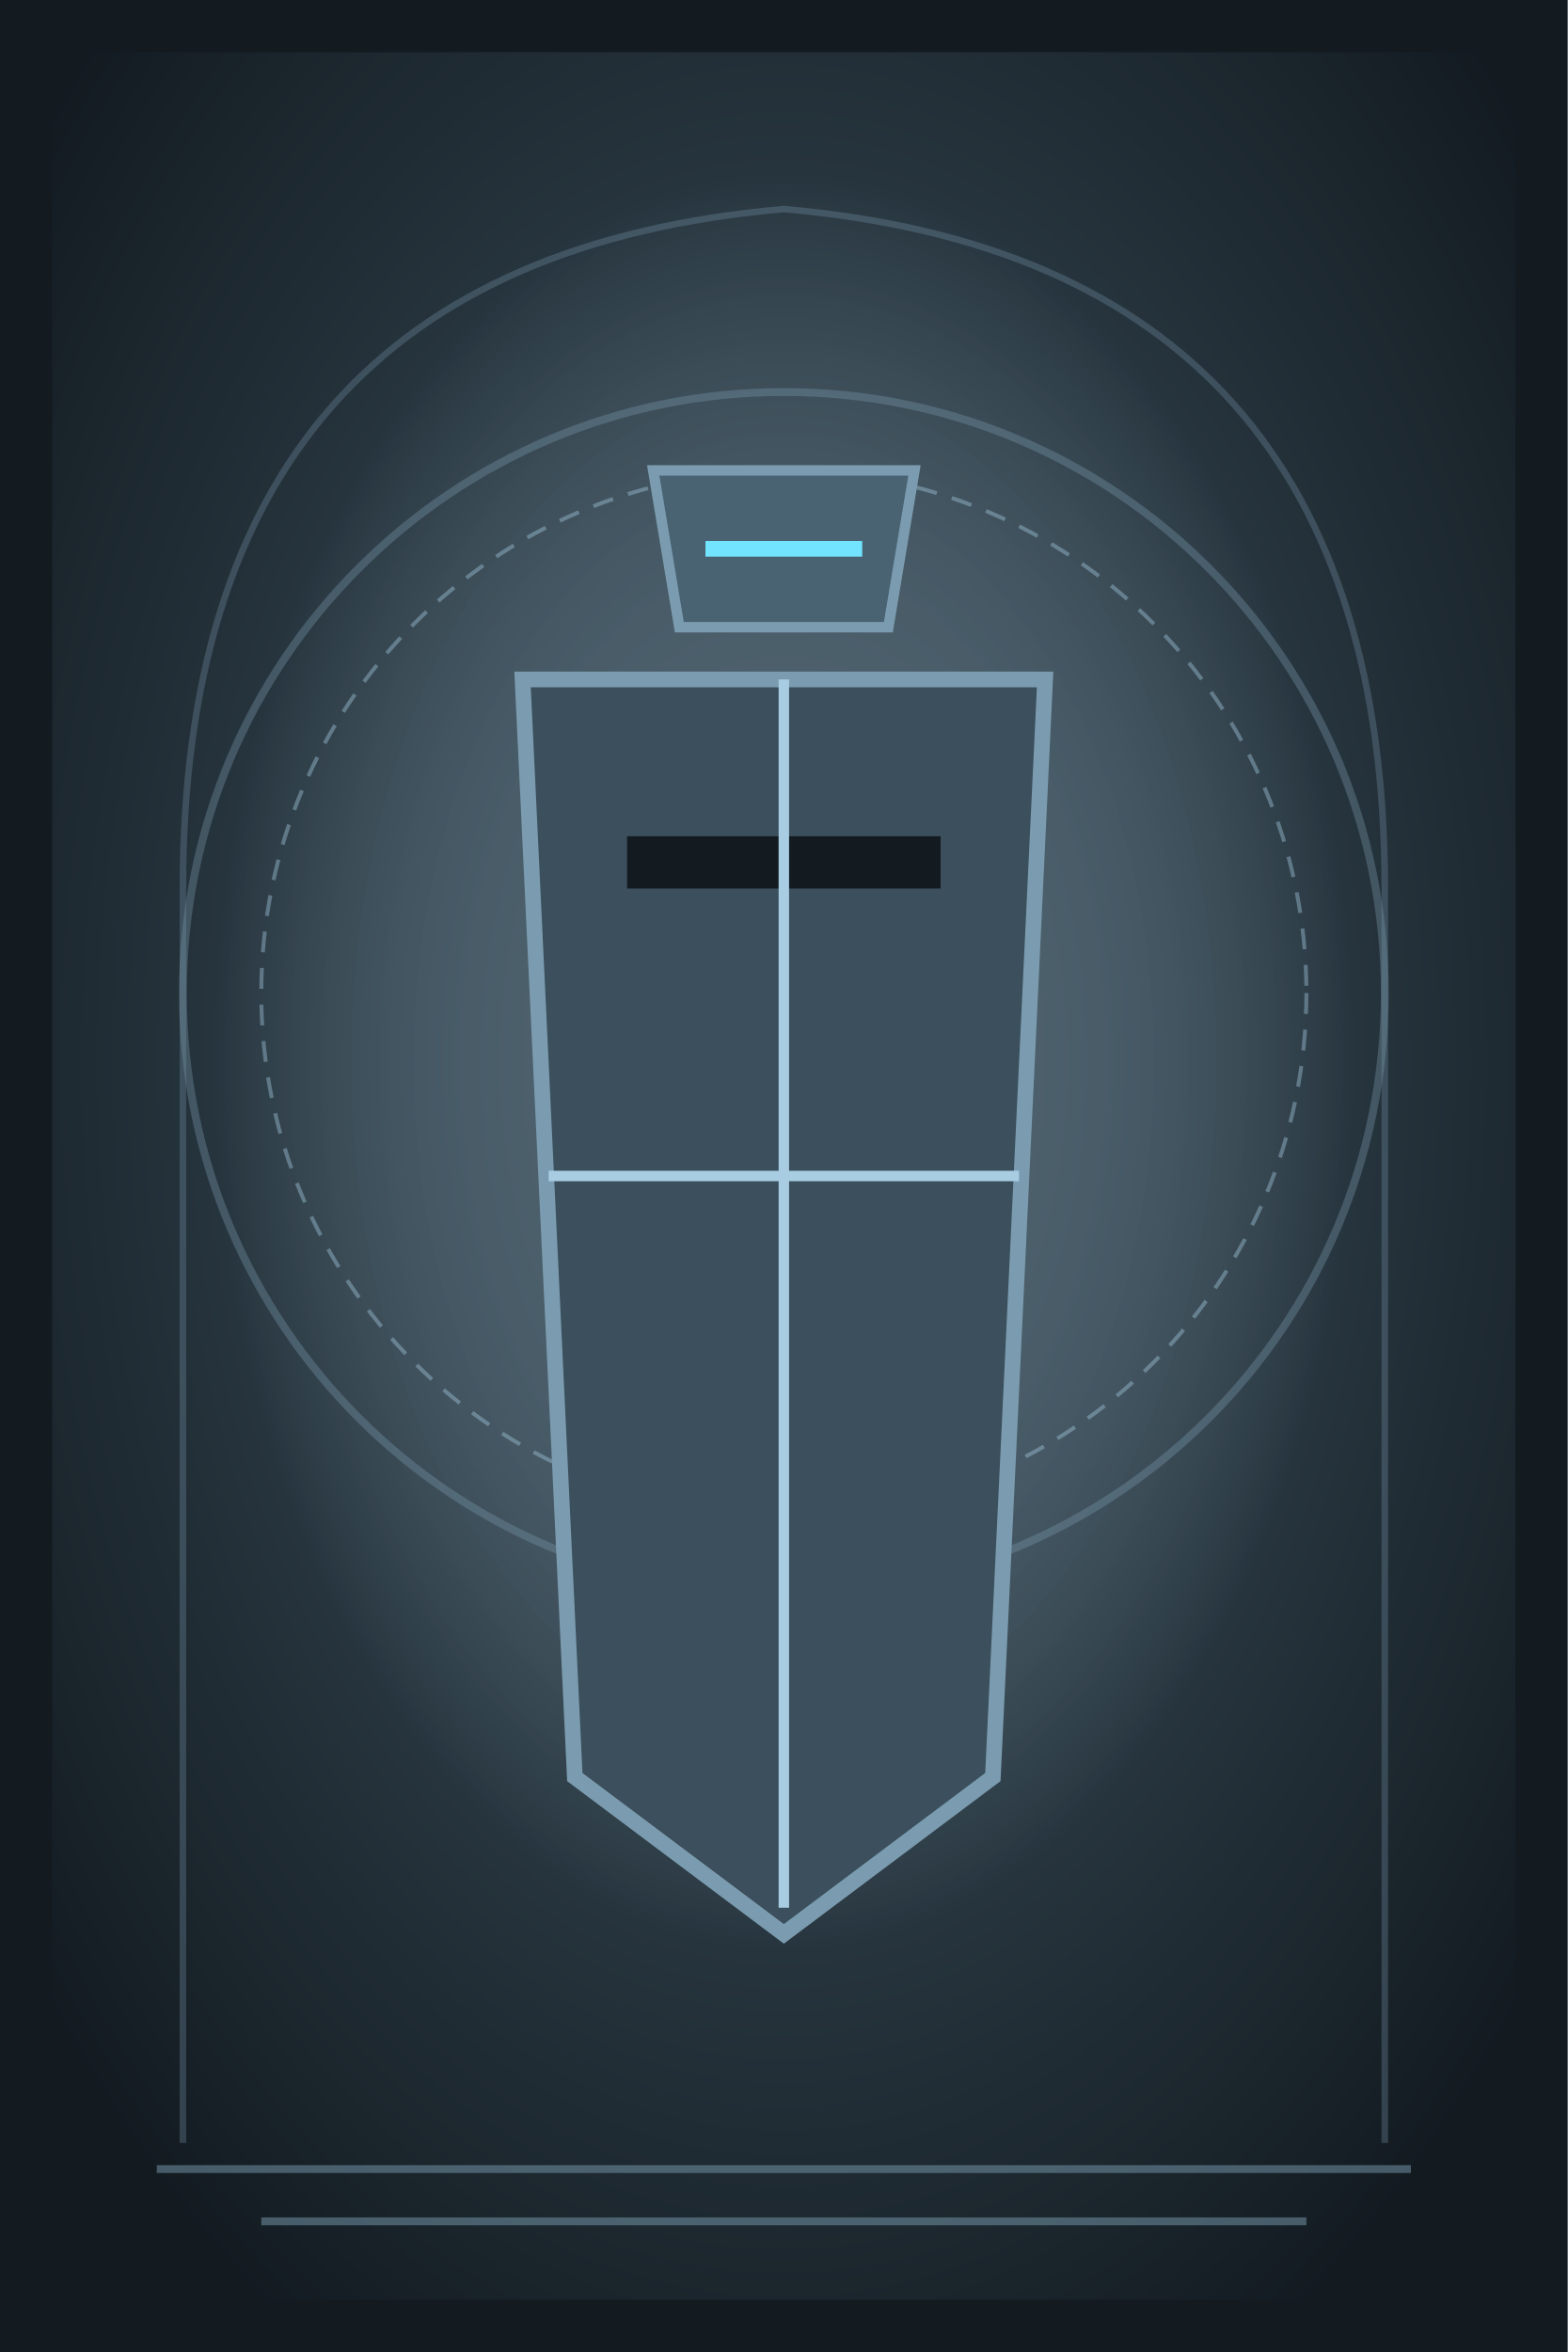
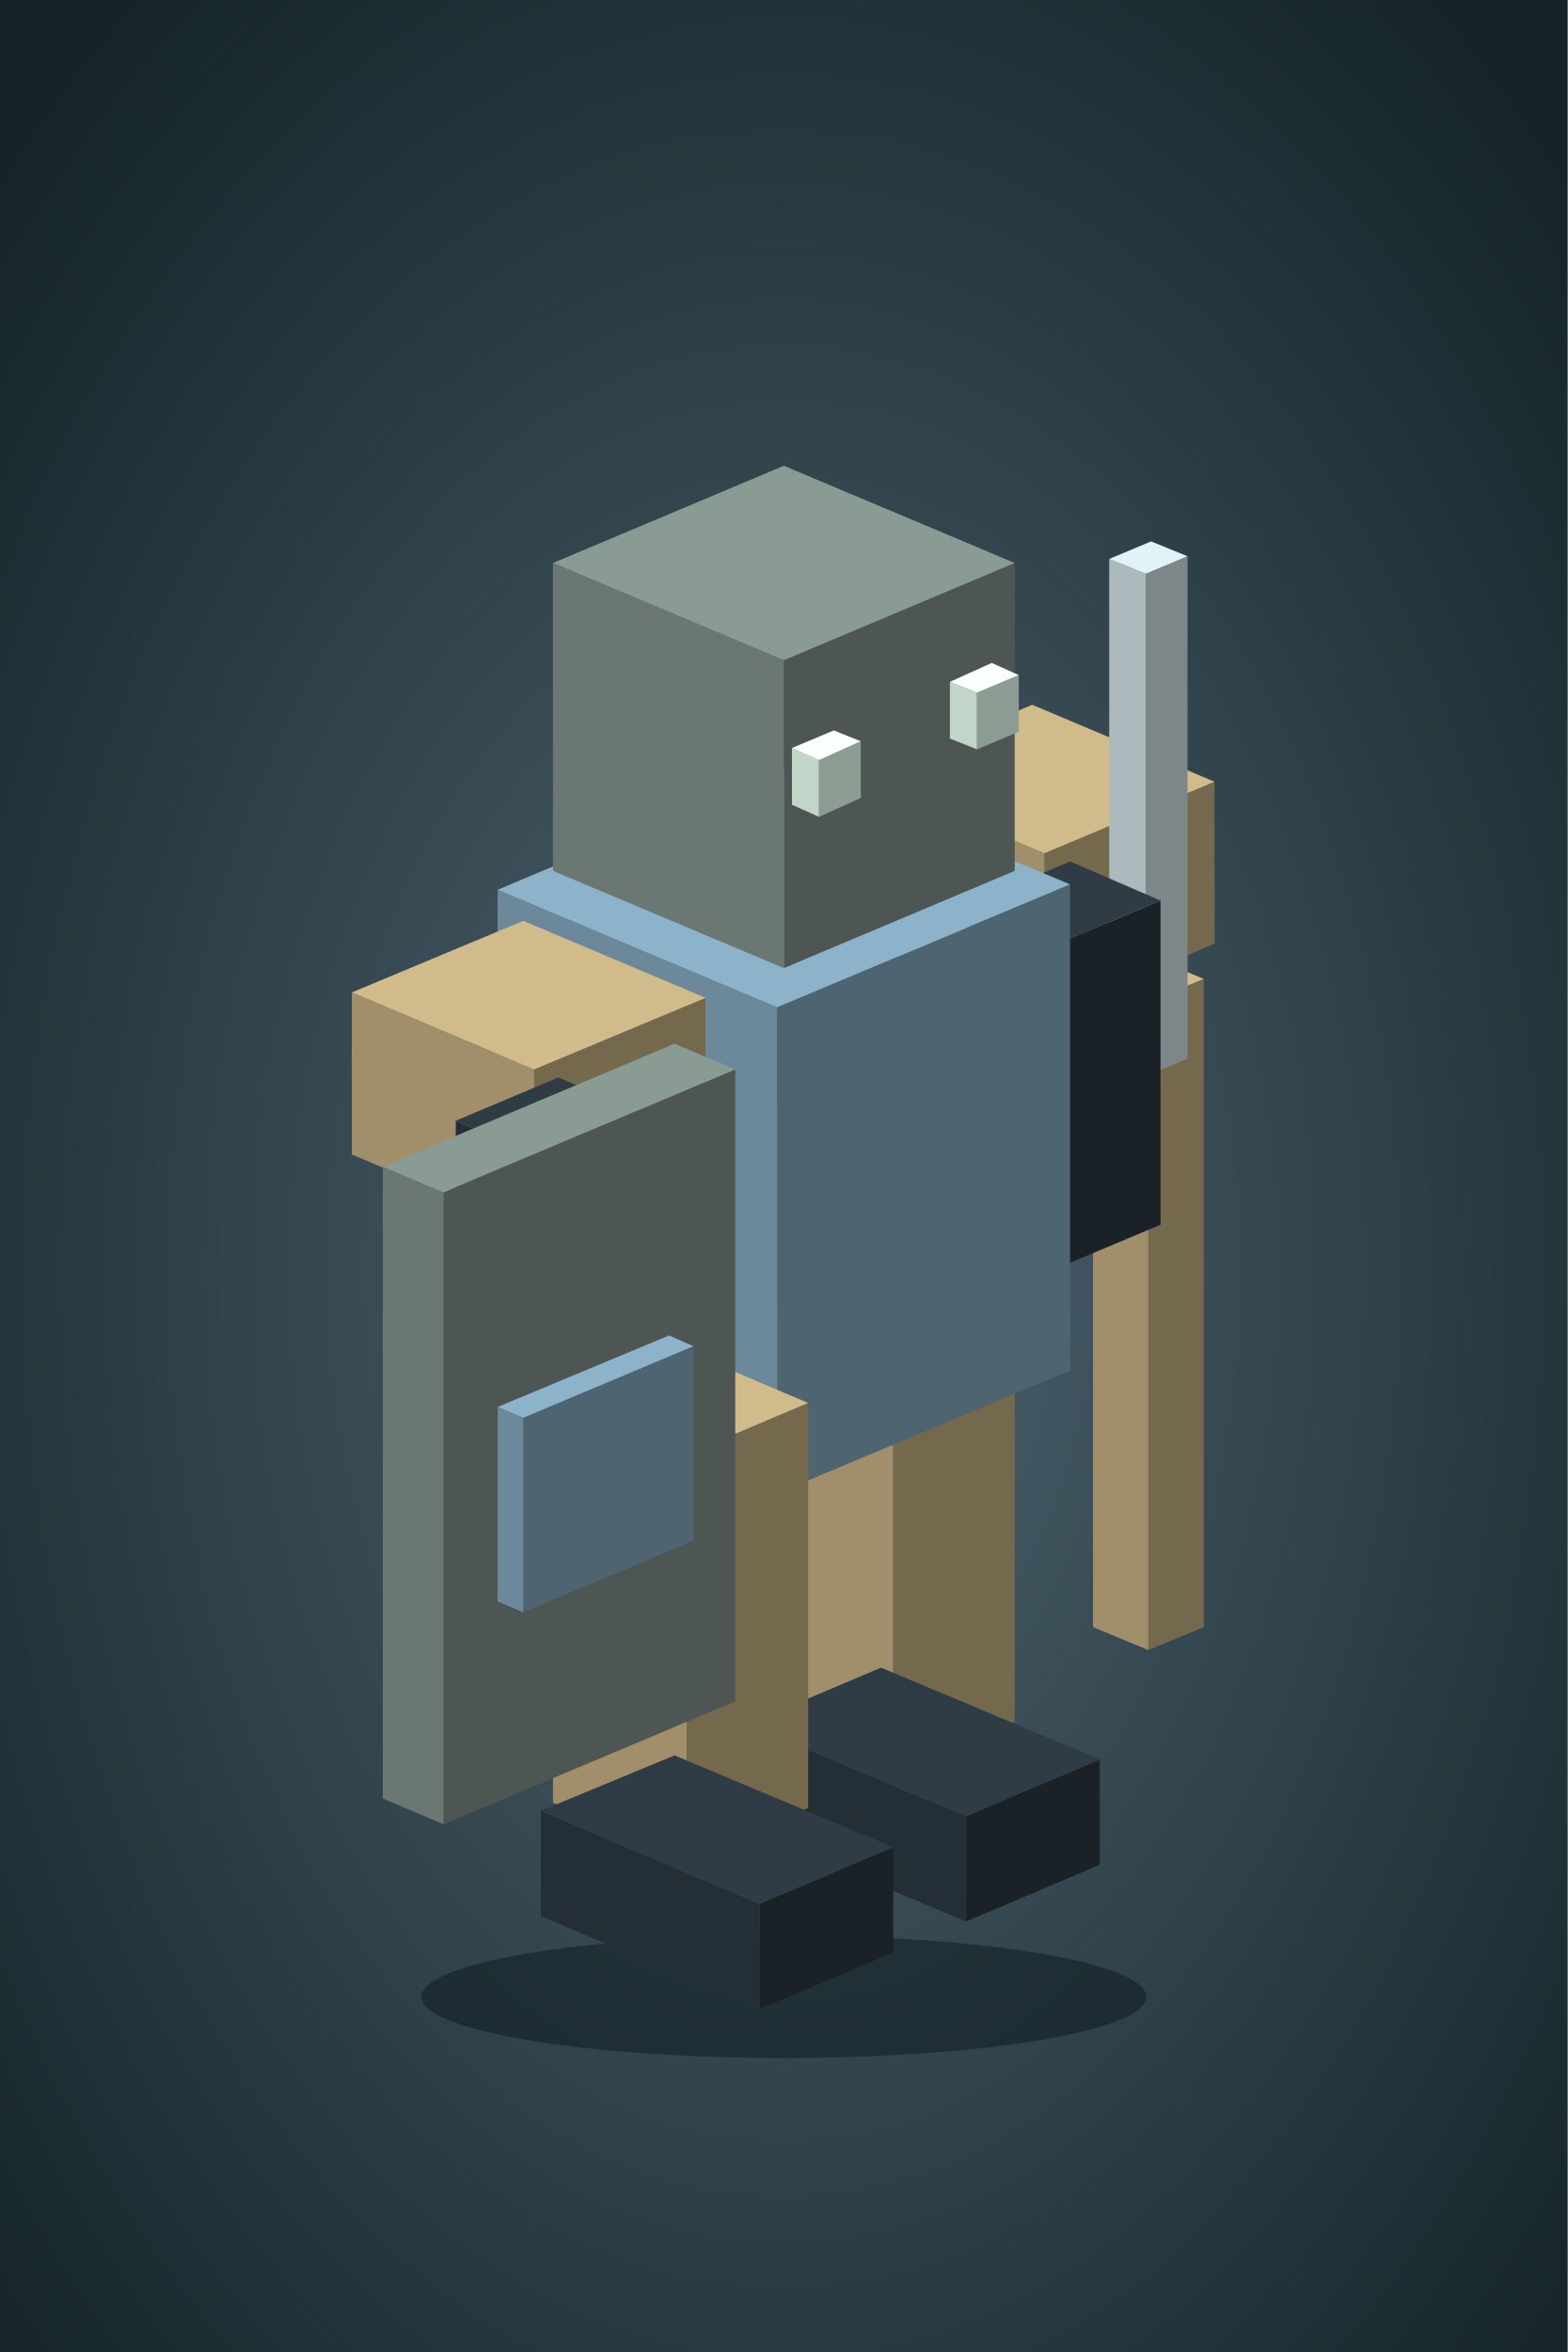
- <svg xmlns="http://www.w3.org/2000/svg" width="600" height="900" viewBox="0 0 600 900">
+ <svg xmlns="http://www.w3.org/2000/svg" width="600" height="900" viewBox="0 0 256 384" data-art-style="isometric-voxel-v3">
  <defs>
-     <radialGradient id="bg" cx="50%" cy="45%" r="65%">
-       <stop offset="0%" stop-color="#a8cde3" stop-opacity="0.32" />
-       <stop offset="60%" stop-color="#26343d" />
-       <stop offset="100%" stop-color="#131b21" />
+     <radialGradient id="chamber" cx="50%" cy="54%" r="68%">
+       <stop stop-color="#506572" />
+       <stop offset="1" stop-color="#142428" />
    </radialGradient>
-     <linearGradient id="metal" x1="0%" y1="0%" x2="100%" y2="100%">
-       <stop offset="0%" stop-color="#7b9cb0" />
-       <stop offset="50%" stop-color="#a8cde3" />
-       <stop offset="100%" stop-color="#131b21" />
-     </linearGradient>
  </defs>
-   <rect width="600" height="900" fill="#131b21" />
-   <rect x="20" y="20" width="560" height="860" fill="url(#bg)" rx="16" />
-   <circle cx="300" cy="380" r="230" fill="none" stroke="#7b9cb0" stroke-width="3" stroke-opacity="0.35" />
-   <circle cx="300" cy="380" r="200" fill="none" stroke="#a8cde3" stroke-width="1.5" stroke-dasharray="8 6" stroke-opacity="0.4" />
-   <path d="M70 820V340Q70 100 300 80Q530 100 530 340V820" fill="none" stroke="#7b9cb0" stroke-opacity="0.3" stroke-width="2.5" />
-   <path d="M60 830H540M100 850H500" stroke="#7b9cb0" stroke-opacity="0.5" stroke-width="3" />
-   <polygon points="200,260 400,260 380,680 300,740 220,680" fill="#3b4f5c" stroke="#7b9cb0" stroke-width="6" />
-   <rect x="240" y="320" width="120" height="20" fill="#131b21" />
-   <line x1="300" y1="260" x2="300" y2="730" stroke="#a8cde3" stroke-width="4" />
-   <line x1="210" y1="450" x2="390" y2="450" stroke="#a8cde3" stroke-width="4" />
-   <polygon points="260,240 340,240 350,180 250,180" fill="#4a6373" stroke="#7b9cb0" stroke-width="4" />
-   <line x1="270" y1="210" x2="330" y2="210" stroke="#72e4ff" stroke-width="6" />
+   <path fill="url(#chamber)" d="M0 0h256v384H0z" />
+   <ellipse cx="128" cy="326.0" rx="59.2" ry="10" fill="#09171b" opacity=".5" />
+   <g data-enemy-model="corridorGuard" transform="translate(-154.205 -308.460) scale(2.20472)">
+     <polygon points="159.9,209.8 147.3,215.1 147.3,203.1 159.9,197.8" fill="#74684d" />
+     <polygon points="147.3,215.1 133.8,209.4 133.8,197.4 147.3,203.1" fill="#a08f6a" />
+     <polygon points="146.4,192.1 159.9,197.8 147.3,203.1 133.8,197.4" fill="#d1bb8a" />
+     <polygon points="159.1,260.4 155.0,262.1 155.0,214.1 159.1,212.4" fill="#74684d" />
+     <polygon points="155.0,262.1 150.9,260.4 150.9,212.4 155.0,214.1" fill="#a08f6a" />
+     <polygon points="155.0,210.7 159.1,212.4 155.0,214.1 150.9,212.4" fill="#d1bb8a" />
+     <polygon points="157.9,218.3 154.8,219.6 154.8,182.4 157.9,181.1" fill="#7d878a" />
+     <polygon points="154.8,219.6 152.1,218.5 152.1,181.3 154.8,182.4" fill="#acbabd" />
+     <polygon points="155.2,180.0 157.9,181.1 154.8,182.4 152.1,181.3" fill="#e1f3f7" />
+     <polygon points="155.9,230.6 148.3,233.8 148.3,209.8 155.9,206.6" fill="#1a2127" />
+     <polygon points="148.3,233.8 141.5,231.0 141.5,207.0 148.3,209.8" fill="#242e36" />
+     <polygon points="149.2,203.7 155.9,206.6 148.3,209.8 141.5,207.0" fill="#2f3c46" />
+     <polygon points="145.1,267.4 136.1,271.2 136.1,241.2 145.1,237.4" fill="#74684d" />
+     <polygon points="136.1,271.2 126.2,267.0 126.2,237.0 136.1,241.2" fill="#a08f6a" />
+     <polygon points="135.2,233.2 145.1,237.4 136.1,241.2 126.2,237.0" fill="#d1bb8a" />
+     <polygon points="151.4,278.0 141.5,282.2 141.5,274.4 151.4,270.2" fill="#1a2127" />
+     <polygon points="141.5,282.2 125.3,275.4 125.3,267.6 141.5,274.4" fill="#242e36" />
+     <polygon points="135.2,263.4 151.4,270.2 141.5,274.4 125.3,267.6" fill="#2f3c46" />
+     <polygon points="149.2,241.4 127.5,250.5 127.5,214.5 149.2,205.4" fill="#4f6471" />
+     <polygon points="127.5,250.5 106.8,241.8 106.8,205.8 127.5,214.5" fill="#6c899b" />
+     <polygon points="128.4,196.7 149.2,205.4 127.5,214.5 106.8,205.8" fill="#8db3ca" />
+     <polygon points="145.1,204.4 128.0,211.6 128.0,188.8 145.1,181.6" fill="#4d5653" />
+     <polygon points="128.0,211.6 110.9,204.4 110.9,181.6 128.0,188.8" fill="#6a7772" />
+     <polygon points="128.0,174.4 145.1,181.6 128.0,188.8 110.9,181.6" fill="#8a9b94" />
+     <polygon points="145.4,194.1 142.3,195.4 142.3,191.2 145.4,189.9" fill="#8c9c92" />
+     <polygon points="142.3,195.4 140.3,194.6 140.3,190.4 142.3,191.2" fill="#c1d6c9" />
+     <polygon points="143.4,189.0 145.4,189.9 142.3,191.2 140.3,190.4" fill="#fcffff" />
+     <polygon points="129.8,273.8 120.8,277.6 120.8,247.6 129.8,243.8" fill="#74684d" />
+     <polygon points="120.8,277.6 110.9,273.4 110.9,243.4 120.8,247.6" fill="#a08f6a" />
+     <polygon points="119.9,239.6 129.8,243.8 120.8,247.6 110.9,243.4" fill="#d1bb8a" />
+     <polygon points="136.1,284.5 126.2,288.7 126.2,280.9 136.1,276.7" fill="#1a2127" />
+     <polygon points="126.2,288.7 110.0,281.8 110.0,274.0 126.2,280.9" fill="#242e36" />
+     <polygon points="119.9,269.9 136.1,276.7 126.2,280.9 110.0,274.0" fill="#2f3c46" />
+     <polygon points="133.7,199.0 130.6,200.4 130.6,196.2 133.7,194.8" fill="#8c9c92" />
+     <polygon points="130.6,200.4 128.6,199.5 128.6,195.3 130.6,196.2" fill="#c1d6c9" />
+     <polygon points="131.7,194.0 133.7,194.8 130.6,196.2 128.6,195.3" fill="#fcffff" />
+     <polygon points="122.2,225.8 109.5,231.1 109.5,219.1 122.2,213.8" fill="#74684d" />
+     <polygon points="109.5,231.1 96.0,225.4 96.0,213.4 109.5,219.1" fill="#a08f6a" />
+     <polygon points="108.7,208.1 122.2,213.8 109.5,219.1 96.0,213.4" fill="#d1bb8a" />
+     <polygon points="118.1,246.6 110.5,249.8 110.5,225.8 118.1,222.6" fill="#1a2127" />
+     <polygon points="110.5,249.8 103.7,246.9 103.7,222.9 110.5,225.8" fill="#242e36" />
+     <polygon points="111.3,219.7 118.1,222.6 110.5,225.8 103.7,222.9" fill="#2f3c46" />
+     <polygon points="124.4,265.9 102.8,275.0 102.8,228.2 124.4,219.1" fill="#4d5653" />
+     <polygon points="102.8,275.0 98.3,273.1 98.3,226.3 102.8,228.2" fill="#6a7772" />
+     <polygon points="119.9,217.2 124.4,219.1 102.8,228.2 98.3,226.3" fill="#8a9b94" />
+     <polygon points="121.3,254.0 108.7,259.3 108.7,244.9 121.3,239.6" fill="#4f6471" />
+     <polygon points="108.7,259.3 106.8,258.5 106.8,244.1 108.7,244.9" fill="#6c899b" />
+     <polygon points="119.5,238.8 121.3,239.6 108.7,244.9 106.8,244.1" fill="#8db3ca" />
+   </g>
</svg>
